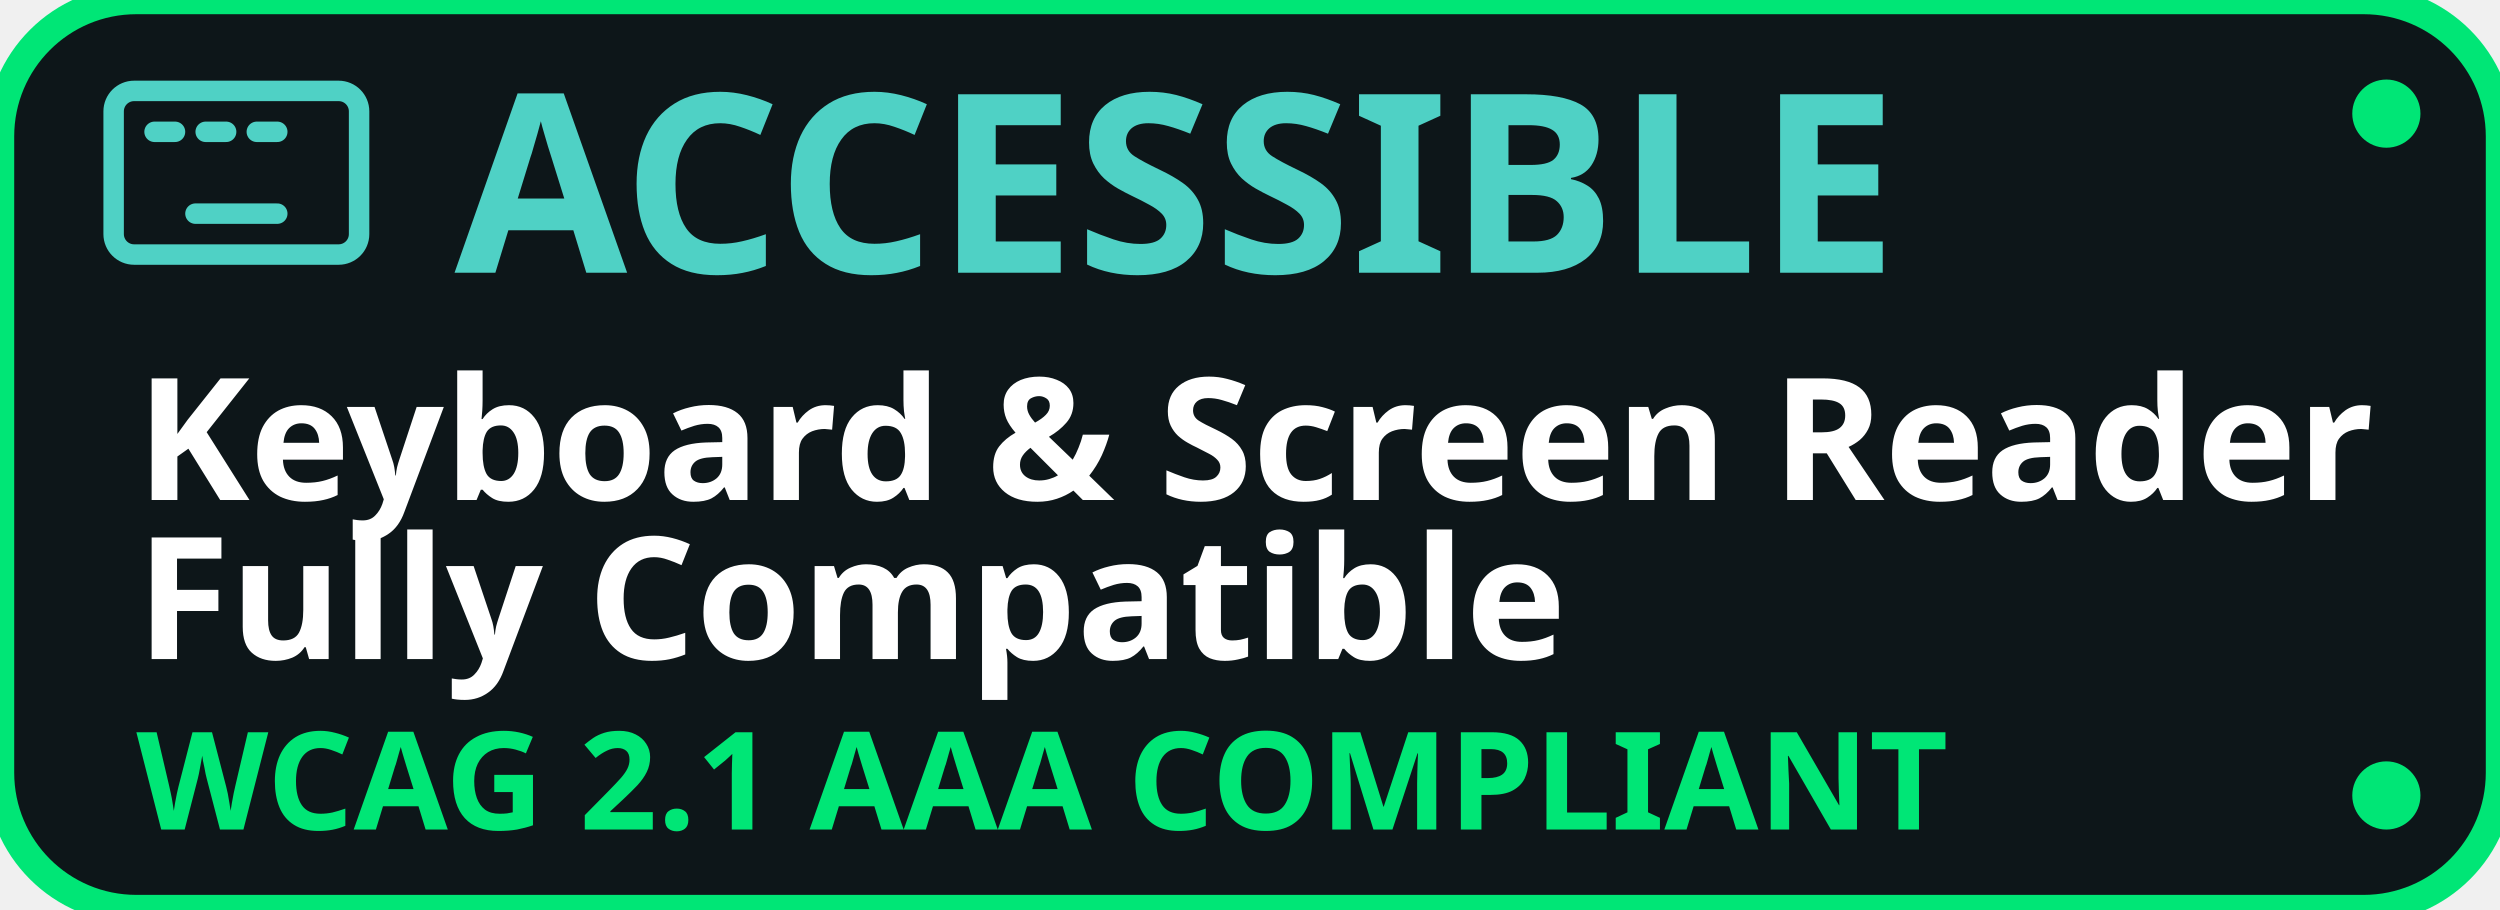
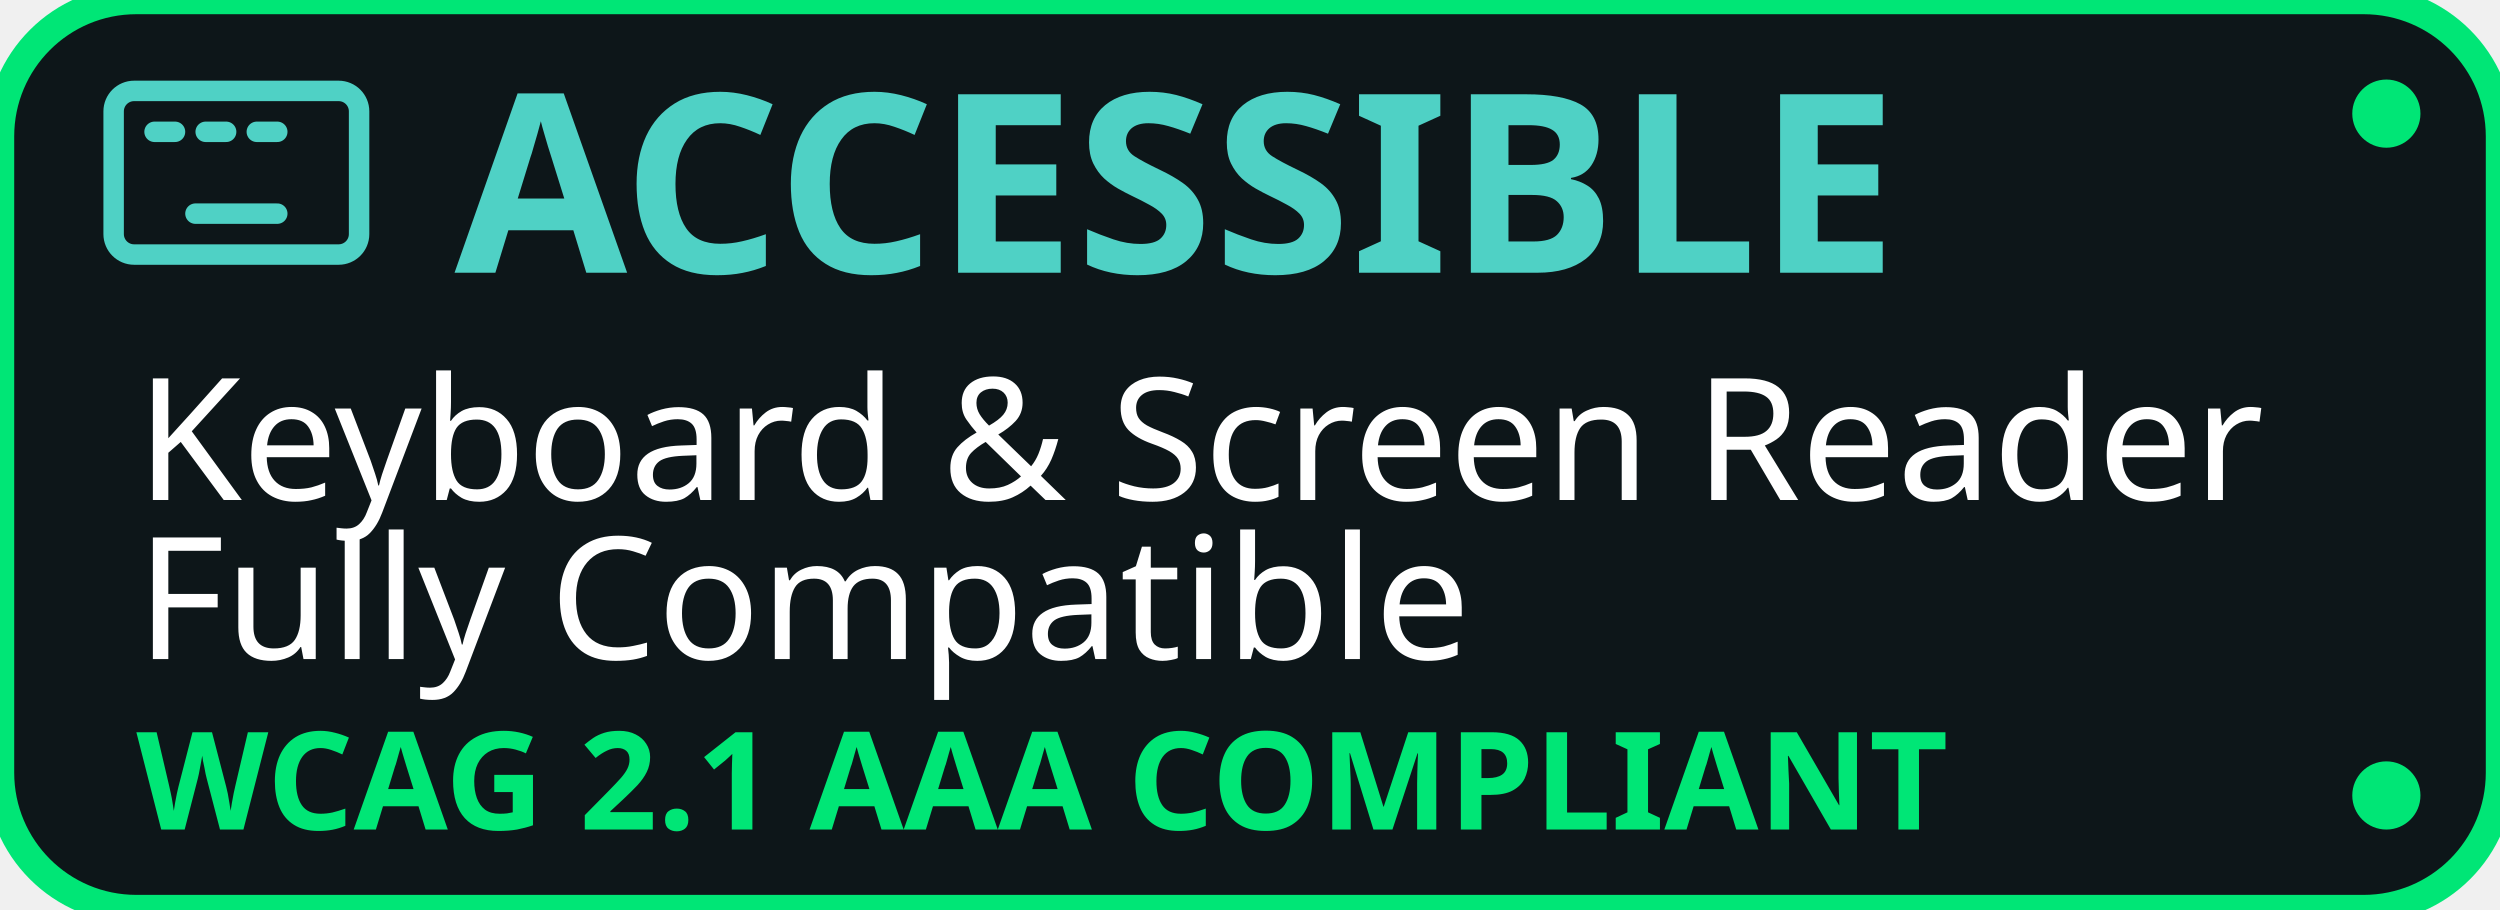
<svg xmlns="http://www.w3.org/2000/svg" width="220" height="80" viewBox="0 0 220 80" fill="none">
  <rect width="220" height="80" rx="12" fill="#0D1619" stroke="#00E676" stroke-width="2.5" />
  <g transform="translate(10, 8) scale(0.9)">
    <rect x="0" y="0" width="24" height="16" rx="2" stroke="#4FD1C5" stroke-width="2" />
    <line x1="4" y1="4" x2="6" y2="4" stroke="#4FD1C5" stroke-width="2" stroke-linecap="round" />
    <line x1="9" y1="4" x2="11" y2="4" stroke="#4FD1C5" stroke-width="2" stroke-linecap="round" />
    <line x1="14" y1="4" x2="16" y2="4" stroke="#4FD1C5" stroke-width="2" stroke-linecap="round" />
    <line x1="8" y1="12" x2="16" y2="12" stroke="#4FD1C5" stroke-width="2" stroke-linecap="round" />
  </g>
  <text fill="#4FD1C5" font-family="Sansation, sans-serif" font-size="22" font-weight="bold" x="40" y="24">ACCESSIBLE</text>
-   <text fill="#FFFFFF" font-family="Sansation, sans-serif" font-size="15" font-weight="bold" x="12" y="44">Keyboard &amp; Screen Reader</text>
-   <text fill="#FFFFFF" font-family="Sansation, sans-serif" font-size="15" font-weight="bold" x="12" y="58">Fully Compatible</text>
+   <text fill="#FFFFFF" font-family="Sansation, sans-serif" font-size="15" font-weight="normal" x="12" y="44">Keyboard &amp; Screen Reader</text>
+   <text fill="#FFFFFF" font-family="Sansation, sans-serif" font-size="15" font-weight="normal" x="12" y="58">Fully Compatible</text>
  <text fill="#00E676" font-family="Sansation, sans-serif" font-size="12" font-weight="bold" x="12" y="73">WCAG 2.1 AAA COMPLIANT</text>
  <circle cx="210" cy="10" r="3" fill="#00E676" />
  <circle cx="210" cy="70" r="3" fill="#00E676" />
</svg>
